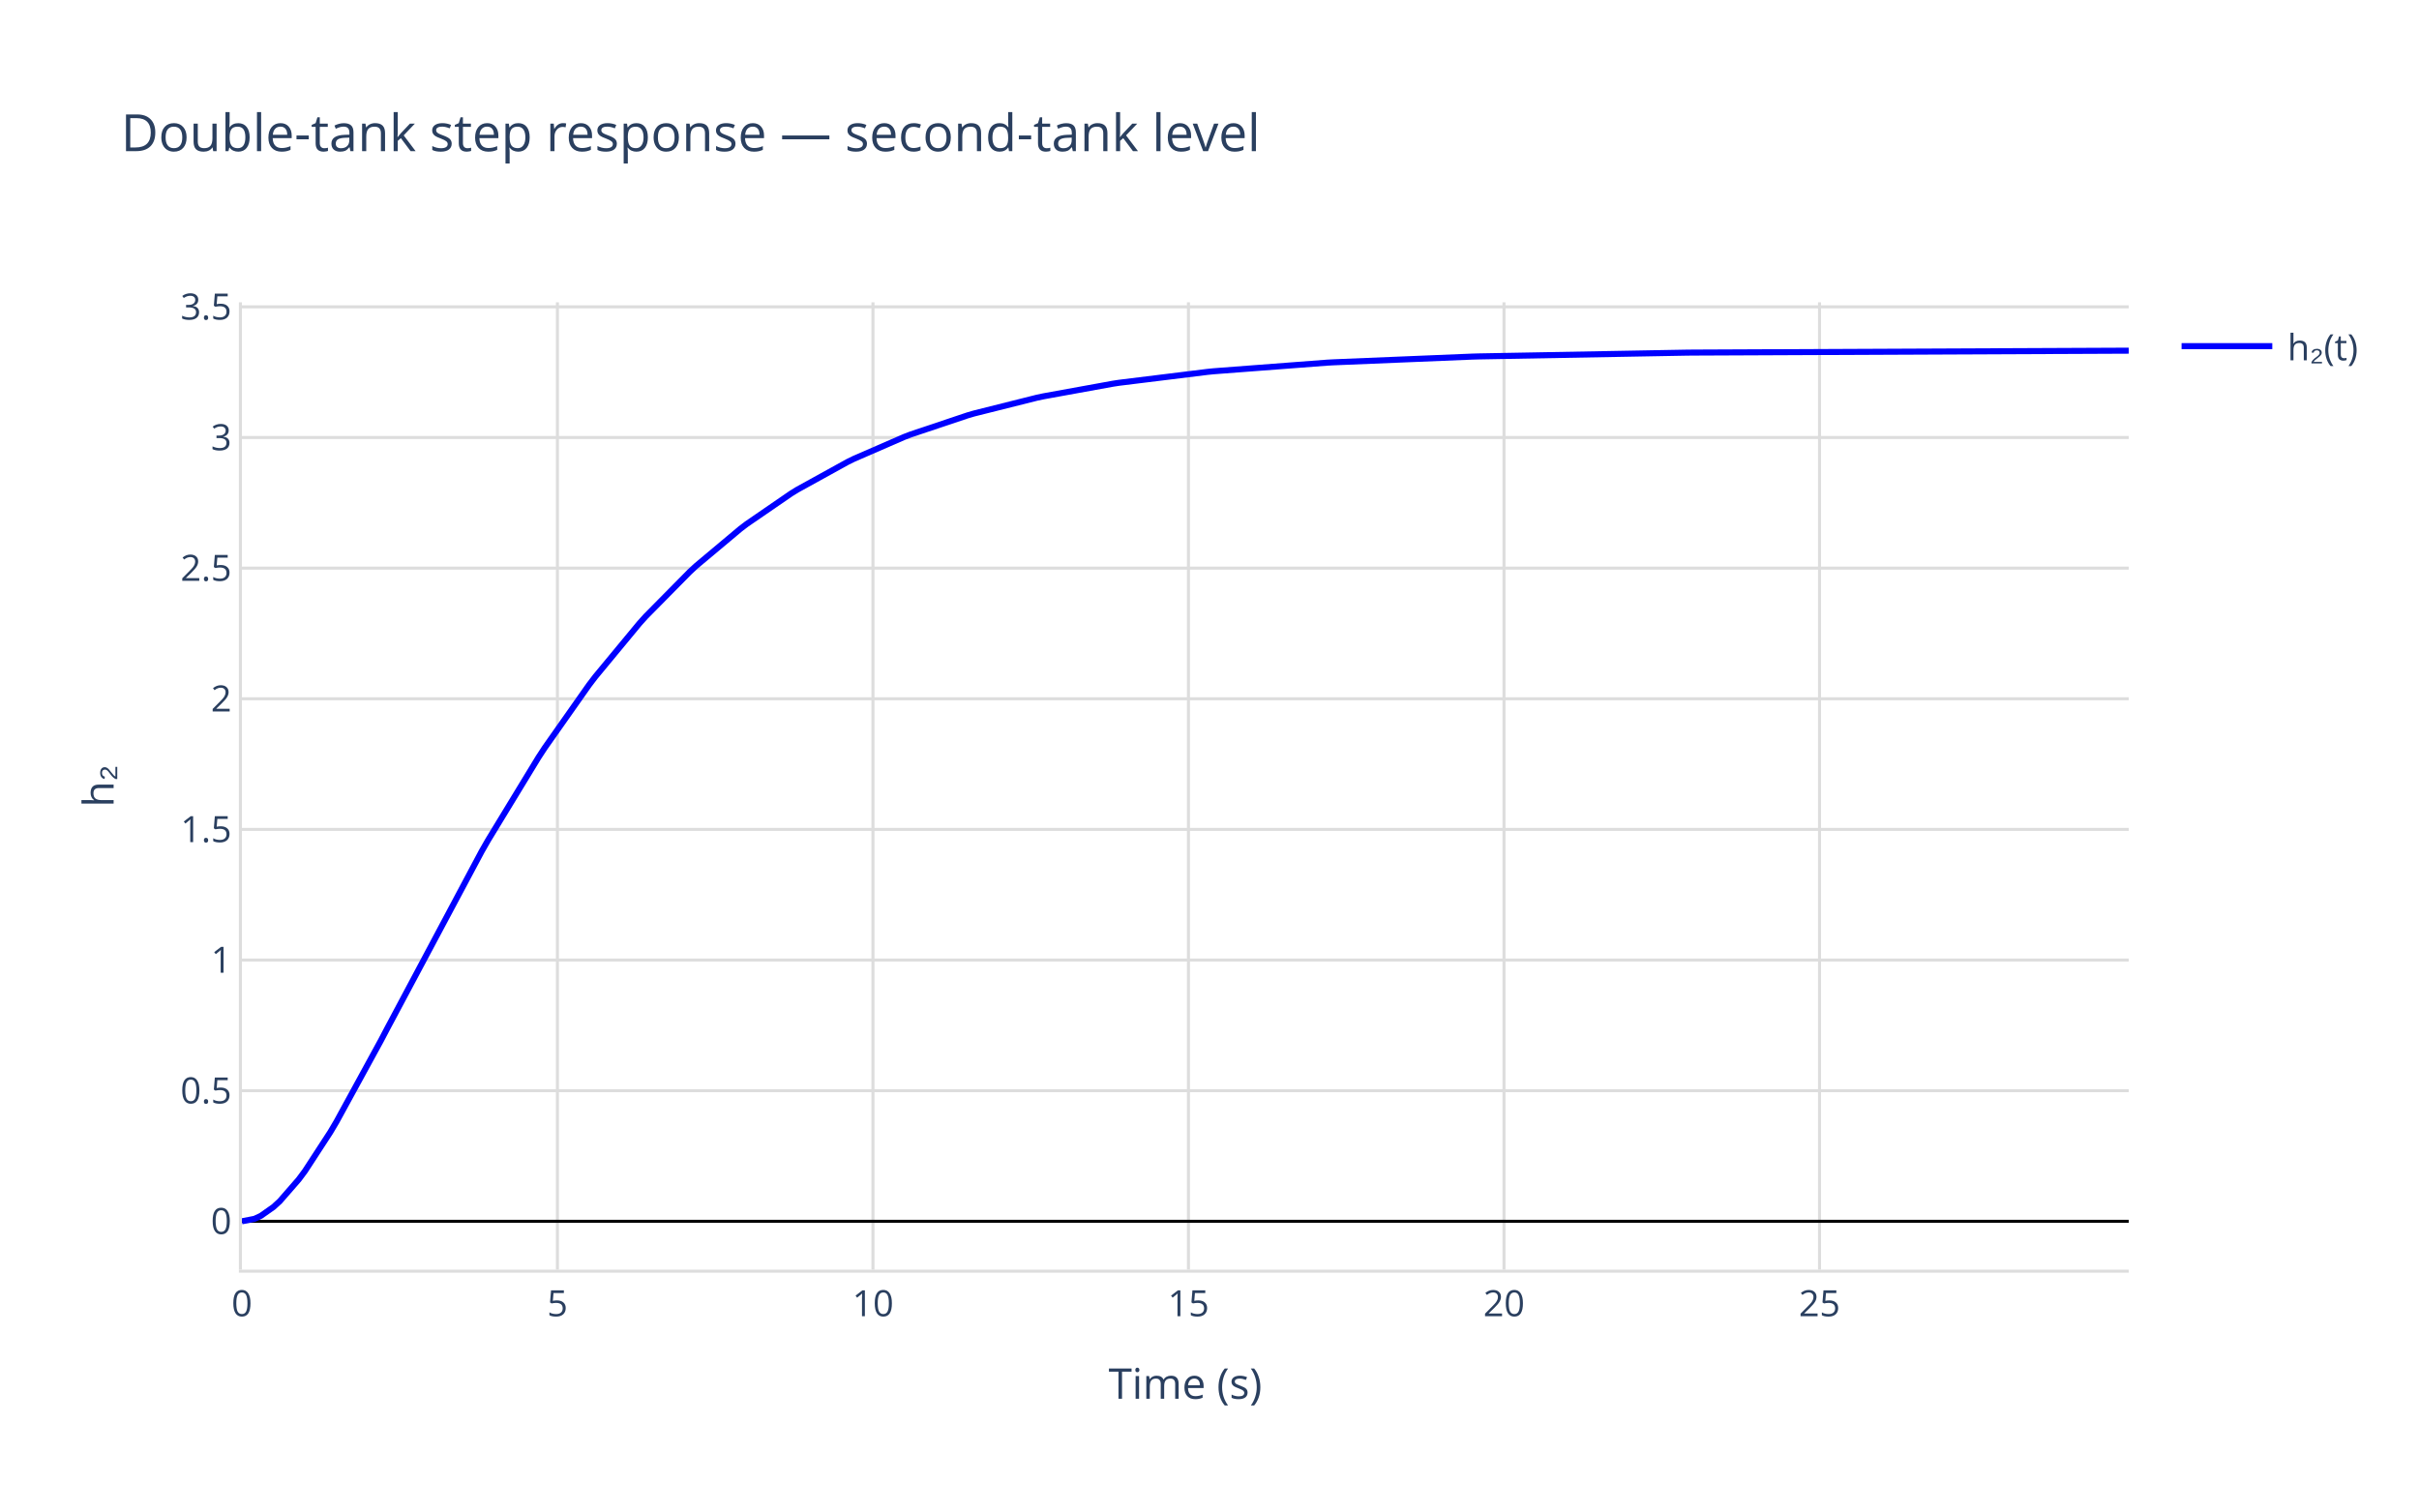
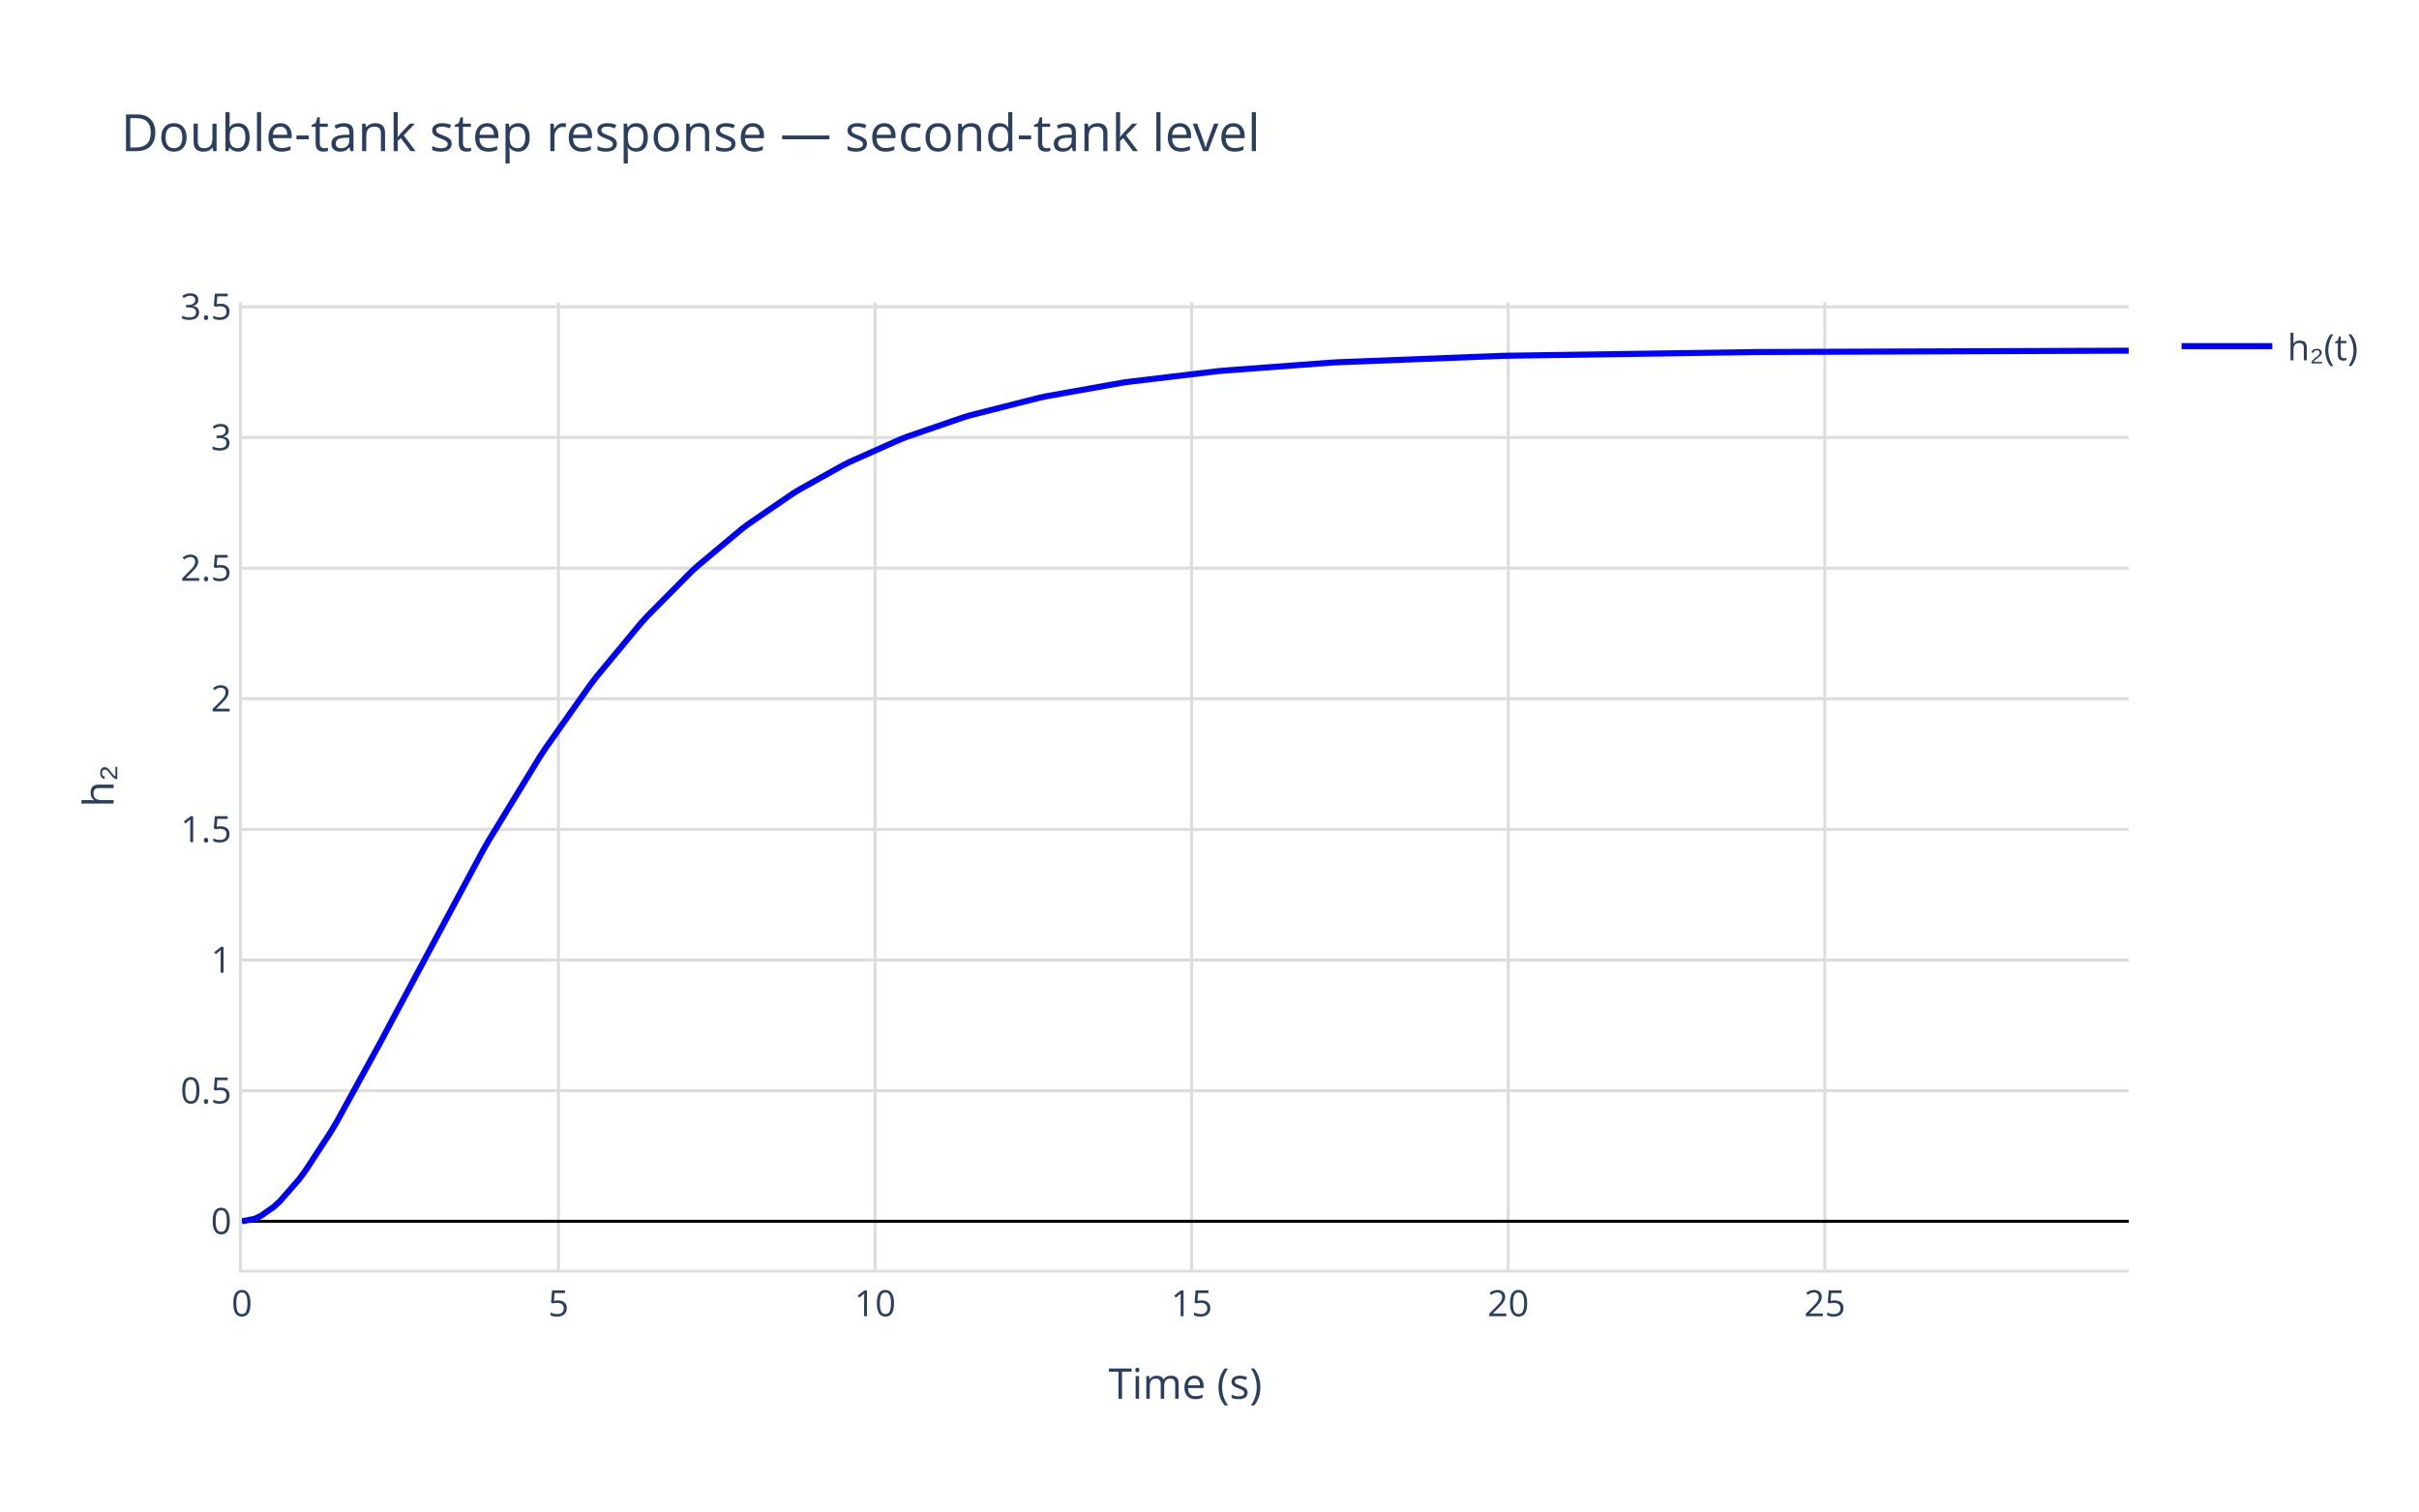
<svg xmlns="http://www.w3.org/2000/svg" class="main-svg" width="800" height="500" style="" viewBox="0 0 800 500">
  <rect x="0" y="0" width="800" height="500" style="fill: rgb(255, 255, 255); fill-opacity: 1;" />
-   <defs id="defs-394b3e">
+   <defs id="defs-ce5460">
    <g class="clips">
-       <clipPath id="clip394b3exyplot" class="plotclip">
+       <clipPath id="clipce5460xyplot" class="plotclip">
        <rect width="624" height="320" />
      </clipPath>
-       <clipPath class="axesclip" id="clip394b3ex">
+       <clipPath class="axesclip" id="clipce5460x">
        <rect x="80" y="0" width="624" height="500" />
      </clipPath>
-       <clipPath class="axesclip" id="clip394b3ey">
+       <clipPath class="axesclip" id="clipce5460y">
        <rect x="0" y="100" width="800" height="320" />
      </clipPath>
-       <clipPath class="axesclip" id="clip394b3exy">
+       <clipPath class="axesclip" id="clipce5460xy">
        <rect x="80" y="100" width="624" height="320" />
      </clipPath>
    </g>
    <g class="gradients" />
    <g class="patterns" />
  </defs>
  <g class="bglayer" />
  <g class="layer-below">
    <g class="imagelayer" />
    <g class="shapelayer" />
  </g>
  <g class="cartesianlayer">
    <g class="subplot xy">
      <g class="layer-subplot">
        <g class="shapelayer" />
        <g class="imagelayer" />
      </g>
      <g class="minor-gridlayer">
        <g class="x" />
        <g class="y" />
      </g>
      <g class="gridlayer">
        <g class="x">
-           <path class="xgrid crisp" transform="translate(184.35,0)" d="M0,100v320" style="stroke: rgb(221, 221, 221); stroke-opacity: 1; stroke-width: 1px;" />
-           <path class="xgrid crisp" transform="translate(288.7,0)" d="M0,100v320" style="stroke: rgb(221, 221, 221); stroke-opacity: 1; stroke-width: 1px;" />
-           <path class="xgrid crisp" transform="translate(393.04,0)" d="M0,100v320" style="stroke: rgb(221, 221, 221); stroke-opacity: 1; stroke-width: 1px;" />
-           <path class="xgrid crisp" transform="translate(497.39,0)" d="M0,100v320" style="stroke: rgb(221, 221, 221); stroke-opacity: 1; stroke-width: 1px;" />
-           <path class="xgrid crisp" transform="translate(601.74,0)" d="M0,100v320" style="stroke: rgb(221, 221, 221); stroke-opacity: 1; stroke-width: 1px;" />
+           <path class="xgrid crisp" transform="translate(184.7,0)" d="M0,100v320" style="stroke: rgb(221, 221, 221); stroke-opacity: 1; stroke-width: 1px;" />
+           <path class="xgrid crisp" transform="translate(289.4,0)" d="M0,100v320" style="stroke: rgb(221, 221, 221); stroke-opacity: 1; stroke-width: 1px;" />
+           <path class="xgrid crisp" transform="translate(394.09,0)" d="M0,100v320" style="stroke: rgb(221, 221, 221); stroke-opacity: 1; stroke-width: 1px;" />
+           <path class="xgrid crisp" transform="translate(498.79,0)" d="M0,100v320" style="stroke: rgb(221, 221, 221); stroke-opacity: 1; stroke-width: 1px;" />
+           <path class="xgrid crisp" transform="translate(603.49,0)" d="M0,100v320" style="stroke: rgb(221, 221, 221); stroke-opacity: 1; stroke-width: 1px;" />
        </g>
        <g class="y">
          <path class="ygrid crisp" transform="translate(0,360.79)" d="M80,0h624" style="stroke: rgb(221, 221, 221); stroke-opacity: 1; stroke-width: 1px;" />
          <path class="ygrid crisp" transform="translate(0,317.57)" d="M80,0h624" style="stroke: rgb(221, 221, 221); stroke-opacity: 1; stroke-width: 1px;" />
          <path class="ygrid crisp" transform="translate(0,274.36)" d="M80,0h624" style="stroke: rgb(221, 221, 221); stroke-opacity: 1; stroke-width: 1px;" />
-           <path class="ygrid crisp" transform="translate(0,231.15)" d="M80,0h624" style="stroke: rgb(221, 221, 221); stroke-opacity: 1; stroke-width: 1px;" />
+           <path class="ygrid crisp" transform="translate(0,231.14)" d="M80,0h624" style="stroke: rgb(221, 221, 221); stroke-opacity: 1; stroke-width: 1px;" />
          <path class="ygrid crisp" transform="translate(0,187.93)" d="M80,0h624" style="stroke: rgb(221, 221, 221); stroke-opacity: 1; stroke-width: 1px;" />
          <path class="ygrid crisp" transform="translate(0,144.72)" d="M80,0h624" style="stroke: rgb(221, 221, 221); stroke-opacity: 1; stroke-width: 1px;" />
          <path class="ygrid crisp" transform="translate(0,101.5)" d="M80,0h624" style="stroke: rgb(221, 221, 221); stroke-opacity: 1; stroke-width: 1px;" />
        </g>
      </g>
      <g class="zerolinelayer">
        <path class="yzl zl crisp" transform="translate(0,404)" d="M80,0h624" style="stroke: rgb(0, 0, 0); stroke-opacity: 1; stroke-width: 1px;" />
      </g>
      <g class="layer-between">
        <g class="shapelayer" />
        <g class="imagelayer" />
      </g>
      <path class="xlines-below" />
      <path class="ylines-below" />
      <g class="overlines-below" />
      <g class="xaxislayer-below" />
      <g class="yaxislayer-below" />
      <g class="overaxes-below" />
      <g class="overplot">
-         <g class="xy" transform="translate(80,100)" clip-path="url(#clip394b3exyplot)">
+         <g class="xy" transform="translate(80,100)" clip-path="url(#clipce5460xyplot)">
          <g class="scatterlayer mlayer">
-             <g class="trace scatter trace4f0097" style="stroke-miterlimit: 2; opacity: 1;">
+             <g class="trace scatter trace3896c5" style="stroke-miterlimit: 2; opacity: 1;">
              <g class="fills" />
              <g class="errorbars" />
              <g class="lines">
-                 <path class="js-line" d="M0,304L4.17,303.18L6.26,302.2L10.43,299.27L12.52,297.36L18.78,290.17L20.87,287.36L29.22,274.54L31.3,271.02L45.91,244.31L48,240.33L79.3,181.62L81.39,177.96L98.09,150.53L100.17,147.35L114.78,126.6L116.87,123.86L131.48,106.2L133.57,103.88L148.17,89.09L150.26,87.16L164.87,74.92L166.96,73.33L181.57,63.29L183.65,62L200.35,52.78L202.43,51.76L219.13,44.5L221.22,43.7L240,37.4L242.09,36.79L262.96,31.55L265.04,31.11L288,26.94L290.09,26.62L319.3,23.02L321.39,22.81L358.96,19.96L361.04,19.85L406.96,17.96L409.04,17.9L477.91,16.65L480,16.63L624,16" style="vector-effect: none; fill: none; stroke: rgb(0, 0, 255); stroke-opacity: 1; stroke-width: 2px; opacity: 1;" />
+                 <path class="js-line" d="M0,304L4.19,303.18L6.28,302.2L10.47,299.27L12.56,297.36L18.85,290.17L20.94,287.36L29.32,274.54L31.41,271.02L46.07,244.31L48.16,240.33L79.57,181.62L81.66,177.96L98.42,150.53L100.51,147.35L115.17,126.6L117.26,123.86L131.92,106.19L134.01,103.88L148.67,89.08L150.77,87.16L165.42,74.91L167.52,73.33L182.17,63.29L184.27,62L198.93,53.83L201.02,52.78L217.77,45.33L219.87,44.5L238.71,38.02L240.81,37.39L263.84,31.55L265.93,31.1L291.06,26.62L293.15,26.31L322.47,22.81L324.56,22.61L360.16,19.96L362.26,19.84L416.7,17.72L418.79,17.67L500.46,16.46L502.55,16.44L624,16" style="vector-effect: none; fill: none; stroke: rgb(0, 0, 255); stroke-opacity: 1; stroke-width: 2px; opacity: 1;" />
              </g>
              <g class="points" />
              <g class="text" />
            </g>
          </g>
        </g>
      </g>
      <g class="zerolinelayer-above" />
      <path class="xlines-above crisp" d="M79,420.5H704" style="fill: none; stroke-width: 1px; stroke: rgb(221, 221, 221); stroke-opacity: 1;" />
      <path class="ylines-above crisp" d="M79.5,100V420" style="fill: none; stroke-width: 1px; stroke: rgb(221, 221, 221); stroke-opacity: 1;" />
      <g class="overlines-above" />
      <g class="xaxislayer-above">
        <g class="xtick">
          <text text-anchor="middle" x="0" y="435.4" transform="translate(80,0)" style="font-family: 'Open Sans', verdana, arial, sans-serif; font-size: 12px; fill: rgb(42, 63, 95); fill-opacity: 1; white-space: pre;">0</text>
        </g>
        <g class="xtick">
-           <text text-anchor="middle" x="0" y="435.4" style="font-family: 'Open Sans', verdana, arial, sans-serif; font-size: 12px; fill: rgb(42, 63, 95); fill-opacity: 1; white-space: pre;" transform="translate(184.35,0)">5</text>
+           <text text-anchor="middle" x="0" y="435.4" style="font-family: 'Open Sans', verdana, arial, sans-serif; font-size: 12px; fill: rgb(42, 63, 95); fill-opacity: 1; white-space: pre;" transform="translate(184.7,0)">5</text>
        </g>
        <g class="xtick">
-           <text text-anchor="middle" x="0" y="435.4" style="font-family: 'Open Sans', verdana, arial, sans-serif; font-size: 12px; fill: rgb(42, 63, 95); fill-opacity: 1; white-space: pre;" transform="translate(288.7,0)">10</text>
+           <text text-anchor="middle" x="0" y="435.4" style="font-family: 'Open Sans', verdana, arial, sans-serif; font-size: 12px; fill: rgb(42, 63, 95); fill-opacity: 1; white-space: pre;" transform="translate(289.4,0)">10</text>
        </g>
        <g class="xtick">
-           <text text-anchor="middle" x="0" y="435.4" style="font-family: 'Open Sans', verdana, arial, sans-serif; font-size: 12px; fill: rgb(42, 63, 95); fill-opacity: 1; white-space: pre;" transform="translate(393.04,0)">15</text>
+           <text text-anchor="middle" x="0" y="435.4" style="font-family: 'Open Sans', verdana, arial, sans-serif; font-size: 12px; fill: rgb(42, 63, 95); fill-opacity: 1; white-space: pre;" transform="translate(394.09,0)">15</text>
        </g>
        <g class="xtick">
-           <text text-anchor="middle" x="0" y="435.4" style="font-family: 'Open Sans', verdana, arial, sans-serif; font-size: 12px; fill: rgb(42, 63, 95); fill-opacity: 1; white-space: pre;" transform="translate(497.39,0)">20</text>
+           <text text-anchor="middle" x="0" y="435.4" style="font-family: 'Open Sans', verdana, arial, sans-serif; font-size: 12px; fill: rgb(42, 63, 95); fill-opacity: 1; white-space: pre;" transform="translate(498.79,0)">20</text>
        </g>
        <g class="xtick">
-           <text text-anchor="middle" x="0" y="435.4" style="font-family: 'Open Sans', verdana, arial, sans-serif; font-size: 12px; fill: rgb(42, 63, 95); fill-opacity: 1; white-space: pre;" transform="translate(601.74,0)">25</text>
+           <text text-anchor="middle" x="0" y="435.4" style="font-family: 'Open Sans', verdana, arial, sans-serif; font-size: 12px; fill: rgb(42, 63, 95); fill-opacity: 1; white-space: pre;" transform="translate(603.49,0)">25</text>
        </g>
      </g>
      <g class="yaxislayer-above">
        <g class="ytick">
          <text text-anchor="end" x="76.6" y="4.2" transform="translate(0,404)" style="font-family: 'Open Sans', verdana, arial, sans-serif; font-size: 12px; fill: rgb(42, 63, 95); fill-opacity: 1; white-space: pre;">0</text>
        </g>
        <g class="ytick">
          <text text-anchor="end" x="76.6" y="4.2" style="font-family: 'Open Sans', verdana, arial, sans-serif; font-size: 12px; fill: rgb(42, 63, 95); fill-opacity: 1; white-space: pre;" transform="translate(0,360.79)">0.5</text>
        </g>
        <g class="ytick">
          <text text-anchor="end" x="76.6" y="4.2" style="font-family: 'Open Sans', verdana, arial, sans-serif; font-size: 12px; fill: rgb(42, 63, 95); fill-opacity: 1; white-space: pre;" transform="translate(0,317.57)">1</text>
        </g>
        <g class="ytick">
          <text text-anchor="end" x="76.6" y="4.2" style="font-family: 'Open Sans', verdana, arial, sans-serif; font-size: 12px; fill: rgb(42, 63, 95); fill-opacity: 1; white-space: pre;" transform="translate(0,274.36)">1.5</text>
        </g>
        <g class="ytick">
-           <text text-anchor="end" x="76.6" y="4.2" style="font-family: 'Open Sans', verdana, arial, sans-serif; font-size: 12px; fill: rgb(42, 63, 95); fill-opacity: 1; white-space: pre;" transform="translate(0,231.15)">2</text>
+           <text text-anchor="end" x="76.6" y="4.2" style="font-family: 'Open Sans', verdana, arial, sans-serif; font-size: 12px; fill: rgb(42, 63, 95); fill-opacity: 1; white-space: pre;" transform="translate(0,231.14)">2</text>
        </g>
        <g class="ytick">
          <text text-anchor="end" x="76.6" y="4.2" style="font-family: 'Open Sans', verdana, arial, sans-serif; font-size: 12px; fill: rgb(42, 63, 95); fill-opacity: 1; white-space: pre;" transform="translate(0,187.93)">2.5</text>
        </g>
        <g class="ytick">
          <text text-anchor="end" x="76.6" y="4.2" style="font-family: 'Open Sans', verdana, arial, sans-serif; font-size: 12px; fill: rgb(42, 63, 95); fill-opacity: 1; white-space: pre;" transform="translate(0,144.72)">3</text>
        </g>
        <g class="ytick">
          <text text-anchor="end" x="76.6" y="4.2" style="font-family: 'Open Sans', verdana, arial, sans-serif; font-size: 12px; fill: rgb(42, 63, 95); fill-opacity: 1; white-space: pre;" transform="translate(0,101.5)">3.5</text>
        </g>
      </g>
      <g class="overaxes-above" />
    </g>
  </g>
  <g class="polarlayer" />
  <g class="smithlayer" />
  <g class="ternarylayer" />
  <g class="geolayer" />
  <g class="funnelarealayer" />
  <g class="pielayer" />
  <g class="iciclelayer" />
  <g class="treemaplayer" />
  <g class="sunburstlayer" />
  <g class="glimages" />
-   <defs id="topdefs-394b3e">
+   <defs id="topdefs-ce5460">
    <g class="clips" />
-     <clipPath id="legend394b3e">
+     <clipPath id="legendce5460">
      <rect width="72" height="29" x="0" y="0" />
    </clipPath>
  </defs>
  <g class="layer-above">
    <g class="imagelayer" />
    <g class="shapelayer" />
  </g>
  <g class="infolayer">
    <g class="legend" pointer-events="all" transform="translate(716.48,100)">
      <rect class="bg" shape-rendering="crispEdges" style="stroke: rgb(68, 68, 68); stroke-opacity: 1; fill: rgb(255, 255, 255); fill-opacity: 1; stroke-width: 0px;" width="72" height="29" x="0" y="0" />
-       <g class="scrollbox" transform="" clip-path="url(#legend394b3e)">
+       <g class="scrollbox" transform="" clip-path="url(#legendce5460)">
        <g class="groups">
          <g class="traces" transform="translate(0,14.5)" style="opacity: 1;">
            <text class="legendtext" text-anchor="start" x="40" y="4.68" style="font-family: 'Open Sans', verdana, arial, sans-serif; font-size: 12px; fill: rgb(42, 63, 95); fill-opacity: 1; white-space: pre;">h₂(t)</text>
            <g class="layers" style="opacity: 1;">
              <g class="legendfill" />
              <g class="legendlines">
                <path class="js-line" d="M5,0h30" style="fill: none; stroke: rgb(0, 0, 255); stroke-opacity: 1; stroke-width: 2px;" />
              </g>
              <g class="legendsymbols">
                <g class="legendpoints" />
              </g>
            </g>
            <rect class="legendtoggle" x="0" y="-9.5" width="66.562" height="19" style="fill: rgb(0, 0, 0); fill-opacity: 0;" />
          </g>
        </g>
      </g>
      <rect class="scrollbar" rx="20" ry="3" width="0" height="0" style="fill: rgb(128, 139, 164); fill-opacity: 1;" x="0" y="0" />
    </g>
    <g class="g-gtitle">
      <text class="gtitle" x="40" y="50" text-anchor="start" dy="0em" style="opacity: 1; font-family: 'Open Sans', verdana, arial, sans-serif; font-size: 17px; fill: rgb(42, 63, 95); fill-opacity: 1; white-space: pre;">Double-tank step response — second-tank level</text>
    </g>
    <g class="g-xtitle">
      <text class="xtitle" x="392" y="462.7" text-anchor="middle" style="opacity: 1; font-family: 'Open Sans', verdana, arial, sans-serif; font-size: 14px; fill: rgb(42, 63, 95); fill-opacity: 1; white-space: pre;">Time (s)</text>
    </g>
    <g class="g-ytitle">
      <text class="ytitle" transform="rotate(-90,37.57461,260)" x="37.575" y="260" text-anchor="middle" style="opacity: 1; font-family: 'Open Sans', verdana, arial, sans-serif; font-size: 14px; fill: rgb(42, 63, 95); fill-opacity: 1; white-space: pre;">h₂</text>
    </g>
  </g>
</svg>
